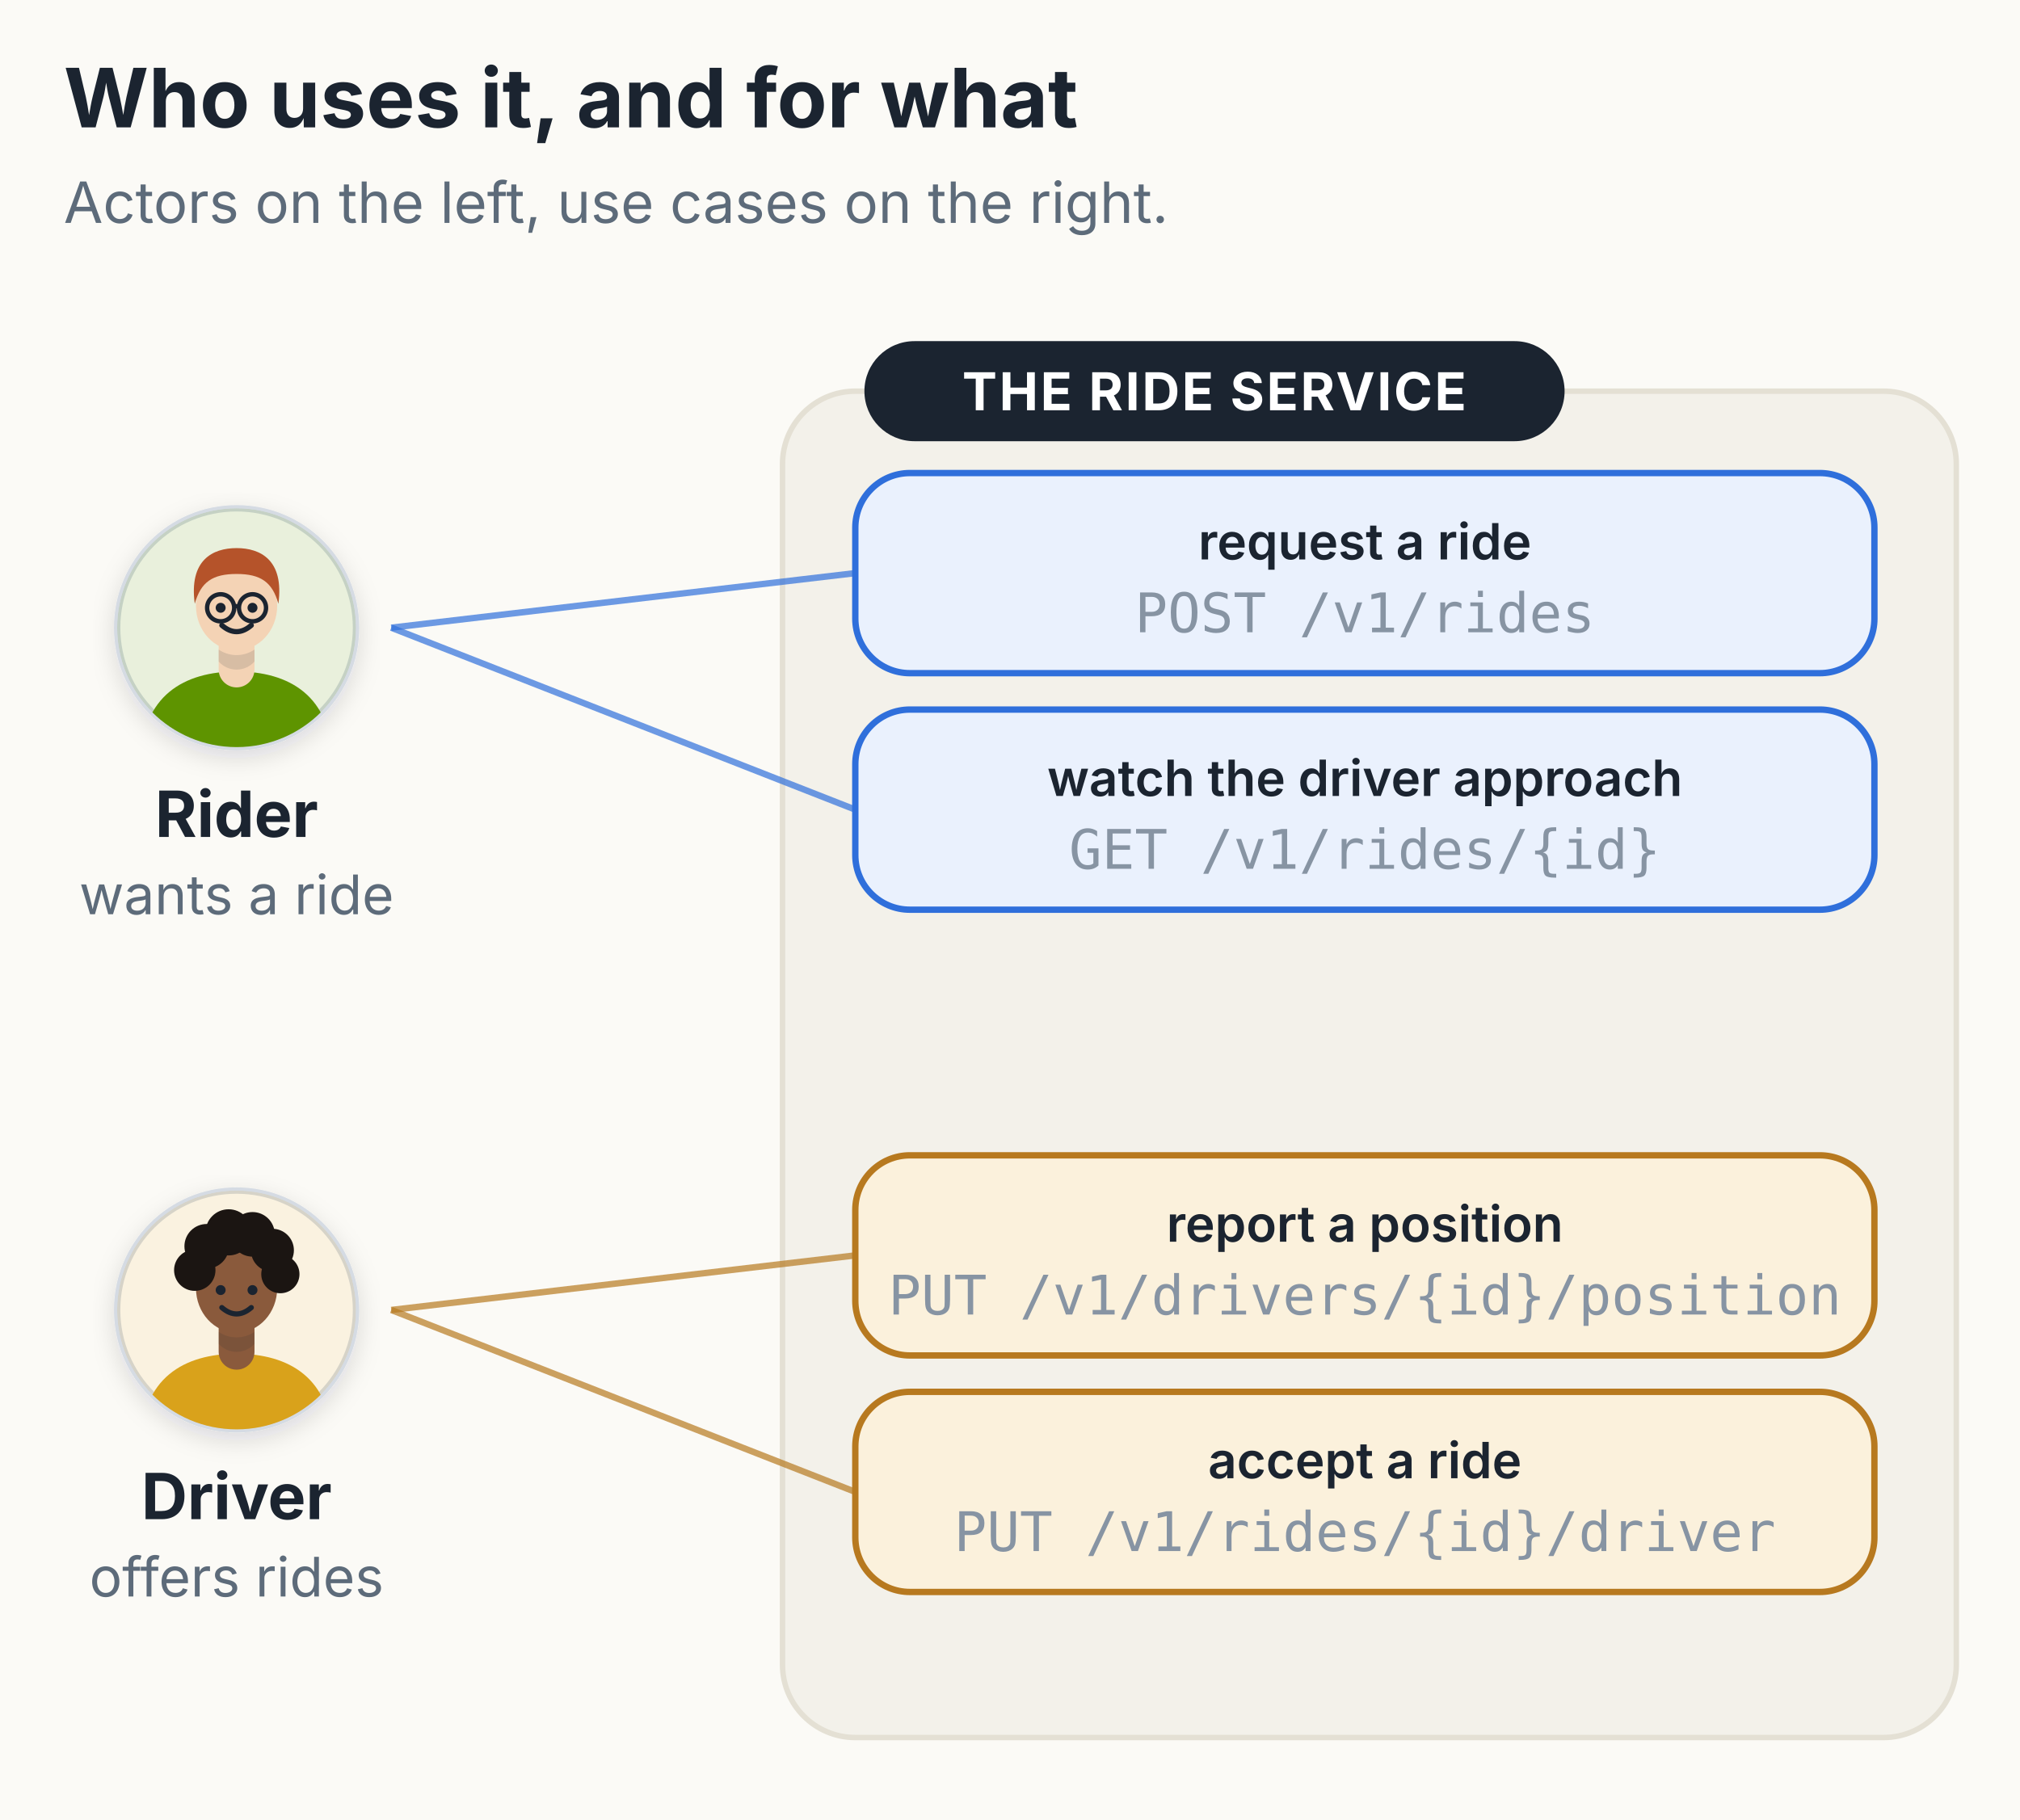
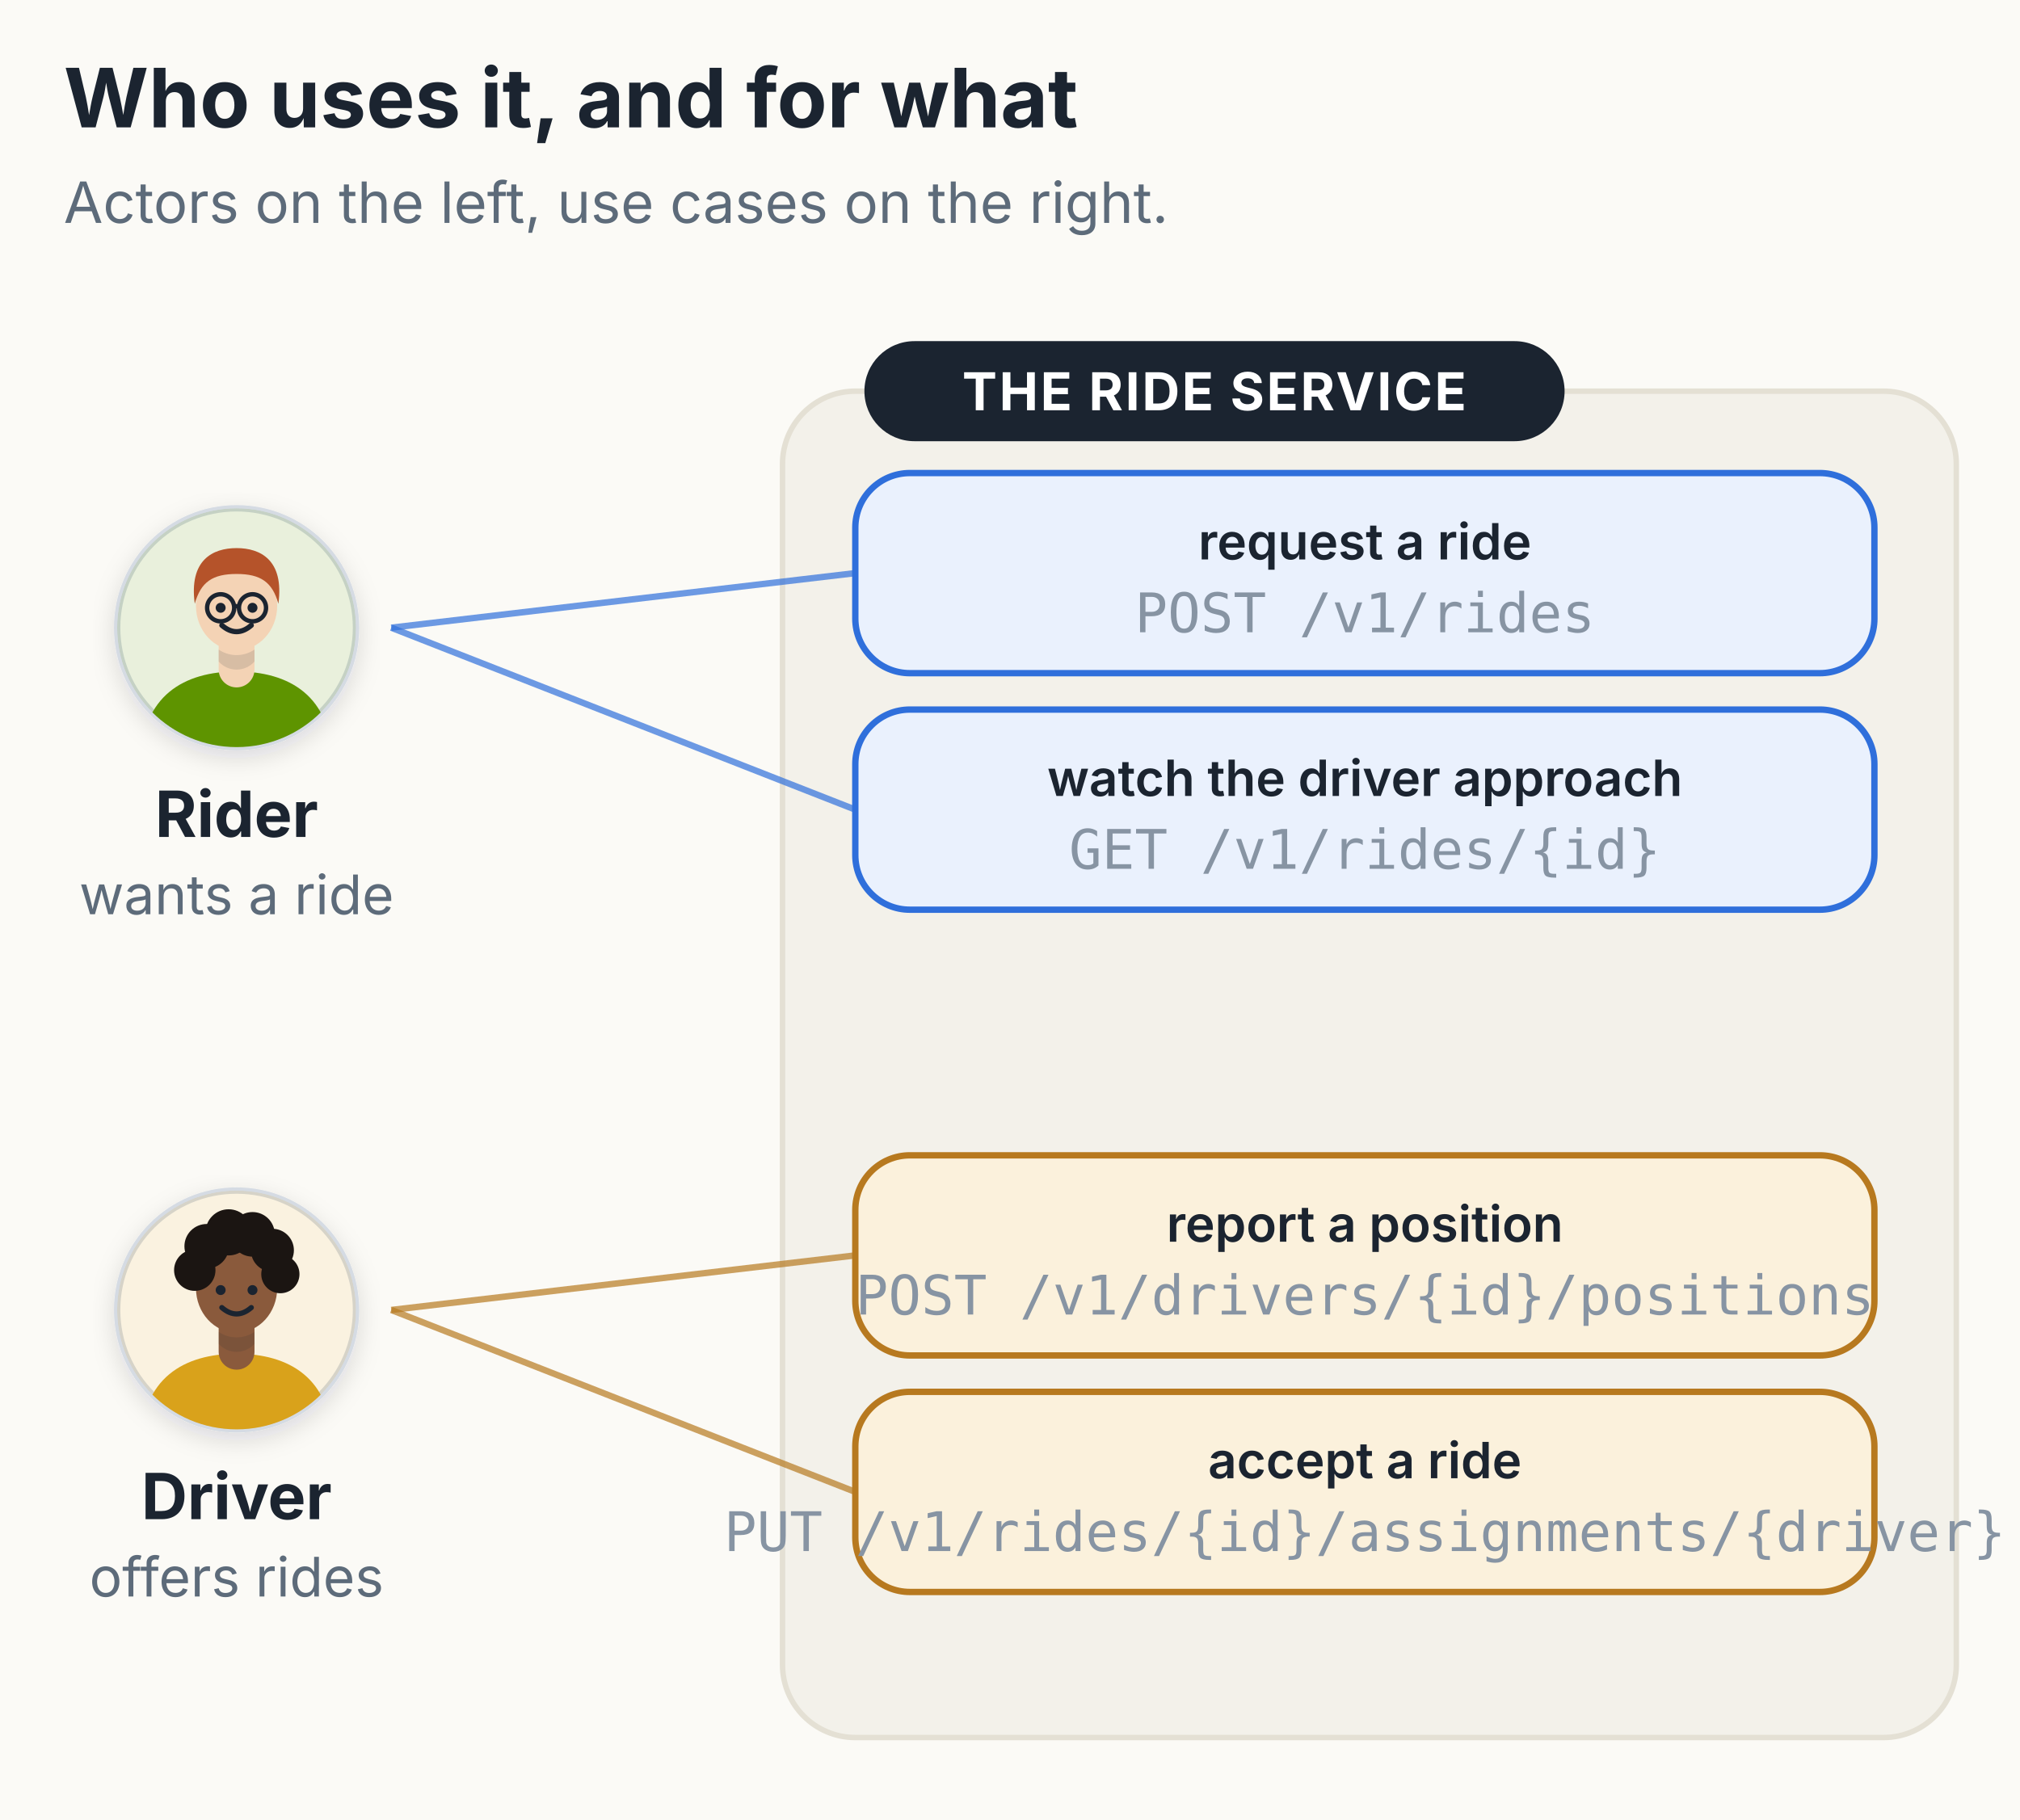
- <svg xmlns="http://www.w3.org/2000/svg" viewBox="18 14 444 400" width="444" height="400" role="img" aria-label="A use case diagram of the ride service. Rider: request a ride (POST /v1/rides), watch the driver approach (GET /v1/rides/{id}). Driver: report a position (PUT /v1/drivers/{id}/position), accept a ride (PUT /v1/rides/{id}/driver).">
+ <svg xmlns="http://www.w3.org/2000/svg" viewBox="18 14 444 400" width="444" height="400" role="img" aria-label="A use case diagram of the ride service. Rider: request a ride (POST /v1/rides), watch the driver approach (GET /v1/rides/{id}). Driver: report a position (POST /v1/drivers/{id}/positions), accept a ride (PUT /v1/rides/{id}/assignments/{driver}).">
  <style>
    text { font-family: Inter, "Segoe UI", "Helvetica Neue", Helvetica, Arial, sans-serif; fill: #1B2430; }
    .title { font-size: 18px; font-weight: 650; }
    .lede { font-size: 12.5px; fill: #5D6B7A; }
    .name { font-size: 14px; font-weight: 650; }
    .sub { font-size: 12px; fill: #5D6B7A; }
    .note { font-size: 12px; fill: #5D6B7A; }
    .tab { font-size: 11.5px; font-weight: 650; letter-spacing: 0.04em; fill: #5D6B7A; }
    .mono { font-family: "JetBrains Mono", "SF Mono", Menlo, Consolas, monospace; font-size: 12px; }
    .dim { fill: #8794A3; }
    .strong { font-weight: 700; }
    .trap { fill: #CF4526; font-weight: 700; }
    .pill { font-size: 11px; font-weight: 600; }
    .wire { fill: none; stroke: #3F5873; stroke-width: 2.4; stroke-linecap: butt; stroke-linejoin: round; }
    .wire.danger { stroke: #CF4526; stroke-dasharray: 6 5; }
    .wire.idle { stroke: #7F8EA0; stroke-dasharray: 2 5; }
  </style>
  <defs>
    <filter id="lift" x="-10%" y="-10%" width="120%" height="135%">
      <feDropShadow dx="0" dy="2" stdDeviation="3" flood-color="#1B2430" flood-opacity="0.13" />
    </filter>
    <linearGradient id="thor-body" x1="0" y1="0" x2="0" y2="1">
      <stop offset="0" stop-color="#C6CCD5" />
      <stop offset="1" stop-color="#979EA9" />
    </linearGradient>
    <linearGradient id="switch-body" x1="0" y1="0" x2="0" y2="1">
      <stop offset="0" stop-color="#3B4656" />
      <stop offset="1" stop-color="#232B37" />
    </linearGradient>
    <marker id="head" viewBox="0 0 12 10" refX="8" refY="5" markerUnits="userSpaceOnUse" markerWidth="16" markerHeight="13.3" orient="auto">
      <path d="M0,0.4 L12,5 L0,9.6 L2.8,5 Z" fill="#3F5873" />
    </marker>
    <marker id="head-danger" viewBox="0 0 12 10" refX="8" refY="5" markerUnits="userSpaceOnUse" markerWidth="16" markerHeight="13.3" orient="auto">
      <path d="M0,0.4 L12,5 L0,9.6 L2.8,5 Z" fill="#CF4526" />
    </marker>
    <marker id="head-idle" viewBox="0 0 12 10" refX="8" refY="5" markerUnits="userSpaceOnUse" markerWidth="16" markerHeight="13.3" orient="auto">
      <path d="M0,0.4 L12,5 L0,9.6 L2.8,5 Z" fill="#7F8EA0" />
    </marker>
  </defs>
  <rect width="480" height="420" rx="14" fill="#FBFAF6" />
  <text x="32.0" y="42.0" class="title" text-anchor="start" xml:space="preserve">Who uses it, and for what</text>
  <text x="32.0" y="63.0" class="lede" text-anchor="start" xml:space="preserve">Actors on the left, use cases on the right.</text>
  <rect x="190" y="100" width="258" height="296" rx="16" fill="#F3F1EA" stroke="#E4E0D4" stroke-width="1.2" />
  <rect x="208" y="89" width="153.9" height="22" rx="11" fill="#1B2430" />
  <text x="284.9" y="104.2" class="tab" text-anchor="middle" style="fill:#FFFFFF" xml:space="preserve">THE RIDE SERVICE</text>
  <g transform="translate(42.0,124.0) scale(0.875)">
    <clipPath id="person-glasses-42-124">
      <circle cx="32" cy="32" r="30" />
    </clipPath>
    <circle cx="32" cy="32" r="30" fill="#FFFFFF" stroke="#D5DBE3" stroke-width="1.6" filter="url(#lift)" />
    <g clip-path="url(#person-glasses-42-124)">
      <circle cx="32" cy="32" r="30" fill="#5E9400" opacity="0.14" />
      <path d="M8 66 C8 49 19 43 32 43 C45 43 56 49 56 66 Z" fill="#5E9400" />
      <path d="M27.5 34 h9 v8.5 a4.5 4.5 0 0 1 -9 0 Z" fill="#F4D3B5" />
      <path d="M27.5 37.5 a8 8 0 0 0 9 0 v3 a6 6 0 0 1 -9 0 Z" fill="#1B2430" opacity="0.13" />
      <ellipse cx="32" cy="26.5" rx="10.2" ry="11.2" fill="#F4D3B5" />
      <path d="M21.5 26 C20 15 26 12 32 12 C38 12 44 15 42.5 26 C41 20.5 38 18.5 32 18.5 C26 18.5 23 20.5 21.5 26 Z" fill="#B5532A" />
      <circle cx="28" cy="27" r="1.25" fill="#1B2430" />
      <circle cx="36" cy="27" r="1.25" fill="#1B2430" />
      <path d="M28.3 31.4 Q32 34.6 35.7 31.4" fill="none" stroke="#1B2430" stroke-width="1.3" stroke-linecap="round" />
      <path d="M24.6 27 a3.4 3.4 0 1 0 6.8 0 a3.4 3.4 0 1 0 -6.8 0 M32.6 27 a3.4 3.4 0 1 0 6.8 0 a3.4 3.4 0 1 0 -6.8 0 M31.4 26.6 h1.2" fill="none" stroke="#1B2430" stroke-width="1.1" />
    </g>
  </g>
  <text x="70.0" y="198.0" class="name" text-anchor="middle" xml:space="preserve">Rider</text>
  <text x="70.0" y="215.0" class="sub" text-anchor="middle" xml:space="preserve">wants a ride</text>
  <line x1="104" y1="152" x2="206" y2="140" stroke="#2F6FDB" stroke-width="1.4" opacity="0.7" />
  <line x1="104" y1="152" x2="206" y2="192" stroke="#2F6FDB" stroke-width="1.4" opacity="0.7" />
  <g transform="translate(42.0,274.0) scale(0.875)">
    <clipPath id="person-curly-42-274">
      <circle cx="32" cy="32" r="30" />
    </clipPath>
    <circle cx="32" cy="32" r="30" fill="#FFFFFF" stroke="#D5DBE3" stroke-width="1.6" filter="url(#lift)" />
    <g clip-path="url(#person-curly-42-274)">
      <circle cx="32" cy="32" r="30" fill="#D9A21B" opacity="0.14" />
      <path d="M8 66 C8 49 19 43 32 43 C45 43 56 49 56 66 Z" fill="#D9A21B" />
      <path d="M27.5 34 h9 v8.5 a4.5 4.5 0 0 1 -9 0 Z" fill="#8A5A3C" />
      <path d="M27.5 37.5 a8 8 0 0 0 9 0 v3 a6 6 0 0 1 -9 0 Z" fill="#1B2430" opacity="0.13" />
      <ellipse cx="32" cy="26.5" rx="10.2" ry="11.2" fill="#8A5A3C" />
      <circle cx="21.5" cy="22" r="5.2" fill="#1B1512" />
      <circle cx="24.5" cy="16" r="5.6" fill="#1B1512" />
      <circle cx="30" cy="12.5" r="5.8" fill="#1B1512" />
      <circle cx="36" cy="13" r="5.6" fill="#1B1512" />
      <circle cx="41" cy="17" r="5.4" fill="#1B1512" />
      <circle cx="43" cy="23" r="4.8" fill="#1B1512" />
      <circle cx="28" cy="27" r="1.25" fill="#1B2430" />
      <circle cx="36" cy="27" r="1.25" fill="#1B2430" />
      <path d="M28.3 31.4 Q32 34.6 35.7 31.4" fill="none" stroke="#1B2430" stroke-width="1.3" stroke-linecap="round" />
    </g>
  </g>
  <text x="70.0" y="348.0" class="name" text-anchor="middle" xml:space="preserve">Driver</text>
  <text x="70.0" y="365.0" class="sub" text-anchor="middle" xml:space="preserve">offers rides</text>
  <line x1="104" y1="302" x2="206" y2="290" stroke="#B7791F" stroke-width="1.4" opacity="0.7" />
  <line x1="104" y1="302" x2="206" y2="342" stroke="#B7791F" stroke-width="1.4" opacity="0.7" />
  <rect x="206.0" y="118" width="224" height="44" rx="12" fill="#EAF1FD" stroke="#2F6FDB" stroke-width="1.4" />
  <text x="318.0" y="137.0" class="pill" text-anchor="middle" style="fill:#1B2430" xml:space="preserve">request a ride</text>
  <text x="318.0" y="153.0" class="mono dim" text-anchor="middle" xml:space="preserve">POST /v1/rides</text>
  <rect x="206.0" y="170" width="224" height="44" rx="12" fill="#EAF1FD" stroke="#2F6FDB" stroke-width="1.4" />
  <text x="318.0" y="189.0" class="pill" text-anchor="middle" style="fill:#1B2430" xml:space="preserve">watch the driver approach</text>
  <text x="318.0" y="205.0" class="mono dim" text-anchor="middle" xml:space="preserve">GET /v1/rides/{id}</text>
  <rect x="206.0" y="268" width="224" height="44" rx="12" fill="#FBF1DC" stroke="#B7791F" stroke-width="1.4" />
  <text x="318.0" y="287.0" class="pill" text-anchor="middle" style="fill:#1B2430" xml:space="preserve">report a position</text>
-   <text textLength="200" lengthAdjust="spacingAndGlyphs" x="318.0" y="303.0" class="mono dim" text-anchor="middle" xml:space="preserve">PUT /v1/drivers/{id}/position</text>
+   <text textLength="200" lengthAdjust="spacingAndGlyphs" x="318.0" y="303.0" class="mono dim" text-anchor="middle" xml:space="preserve">POST /v1/drivers/{id}/positions</text>
  <rect x="206.0" y="320" width="224" height="44" rx="12" fill="#FBF1DC" stroke="#B7791F" stroke-width="1.4" />
  <text x="318.0" y="339.0" class="pill" text-anchor="middle" style="fill:#1B2430" xml:space="preserve">accept a ride</text>
-   <text x="318.0" y="355.0" class="mono dim" text-anchor="middle" xml:space="preserve">PUT /v1/rides/{id}/driver</text>
+   <text textLength="200" lengthAdjust="spacingAndGlyphs" x="318.0" y="355.0" class="mono dim" text-anchor="middle" xml:space="preserve">PUT /v1/rides/{id}/assignments/{driver}</text>
</svg>
